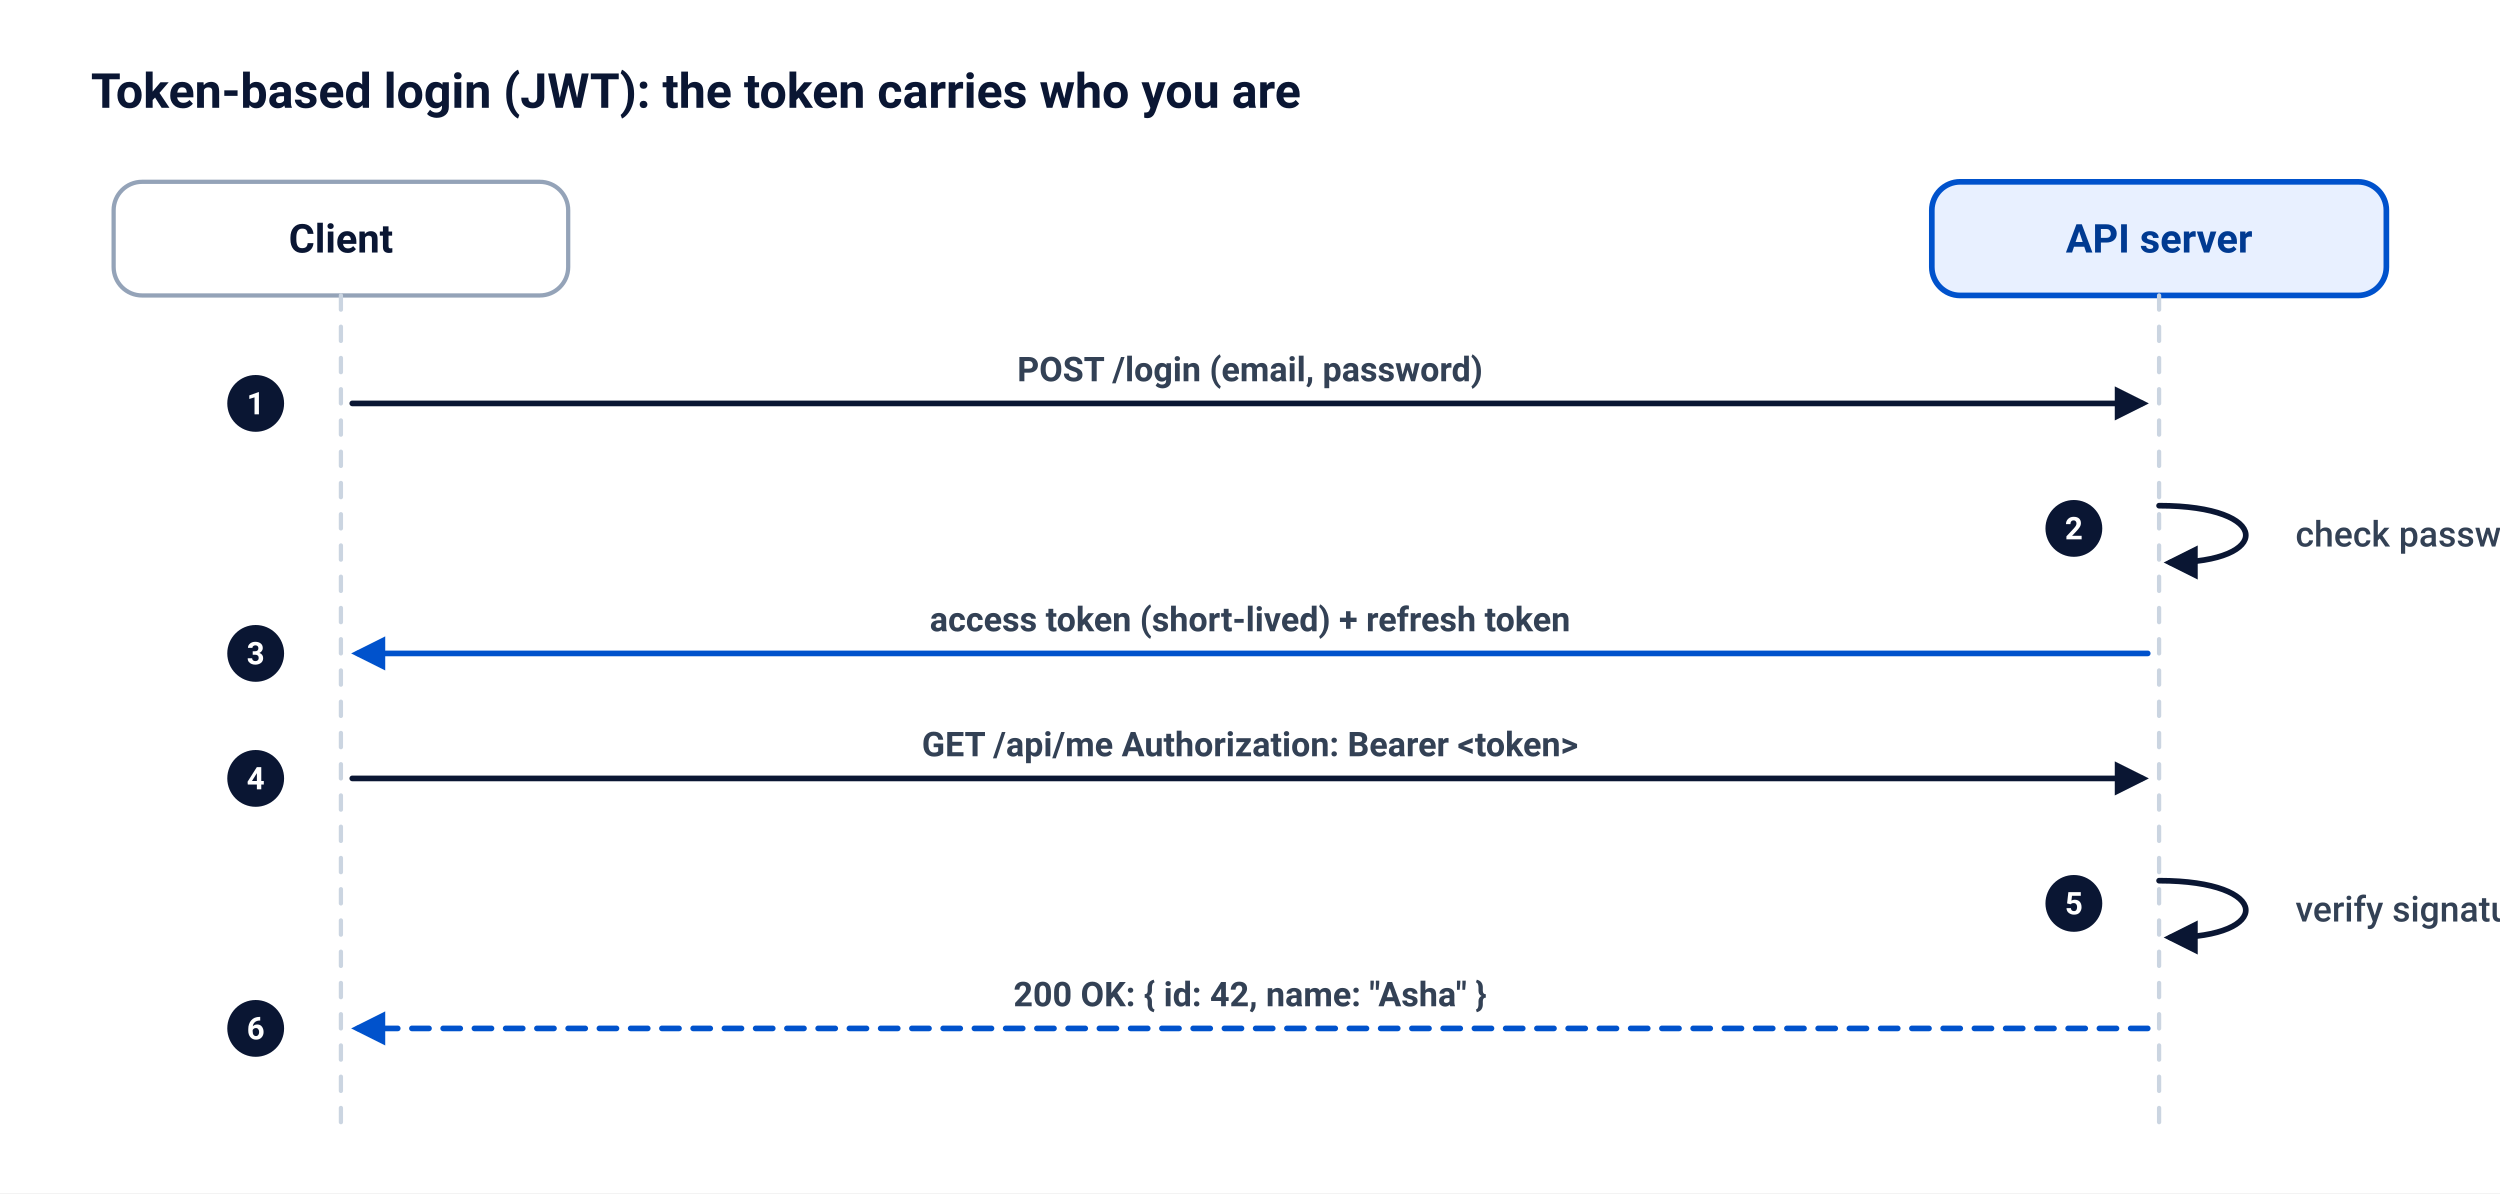
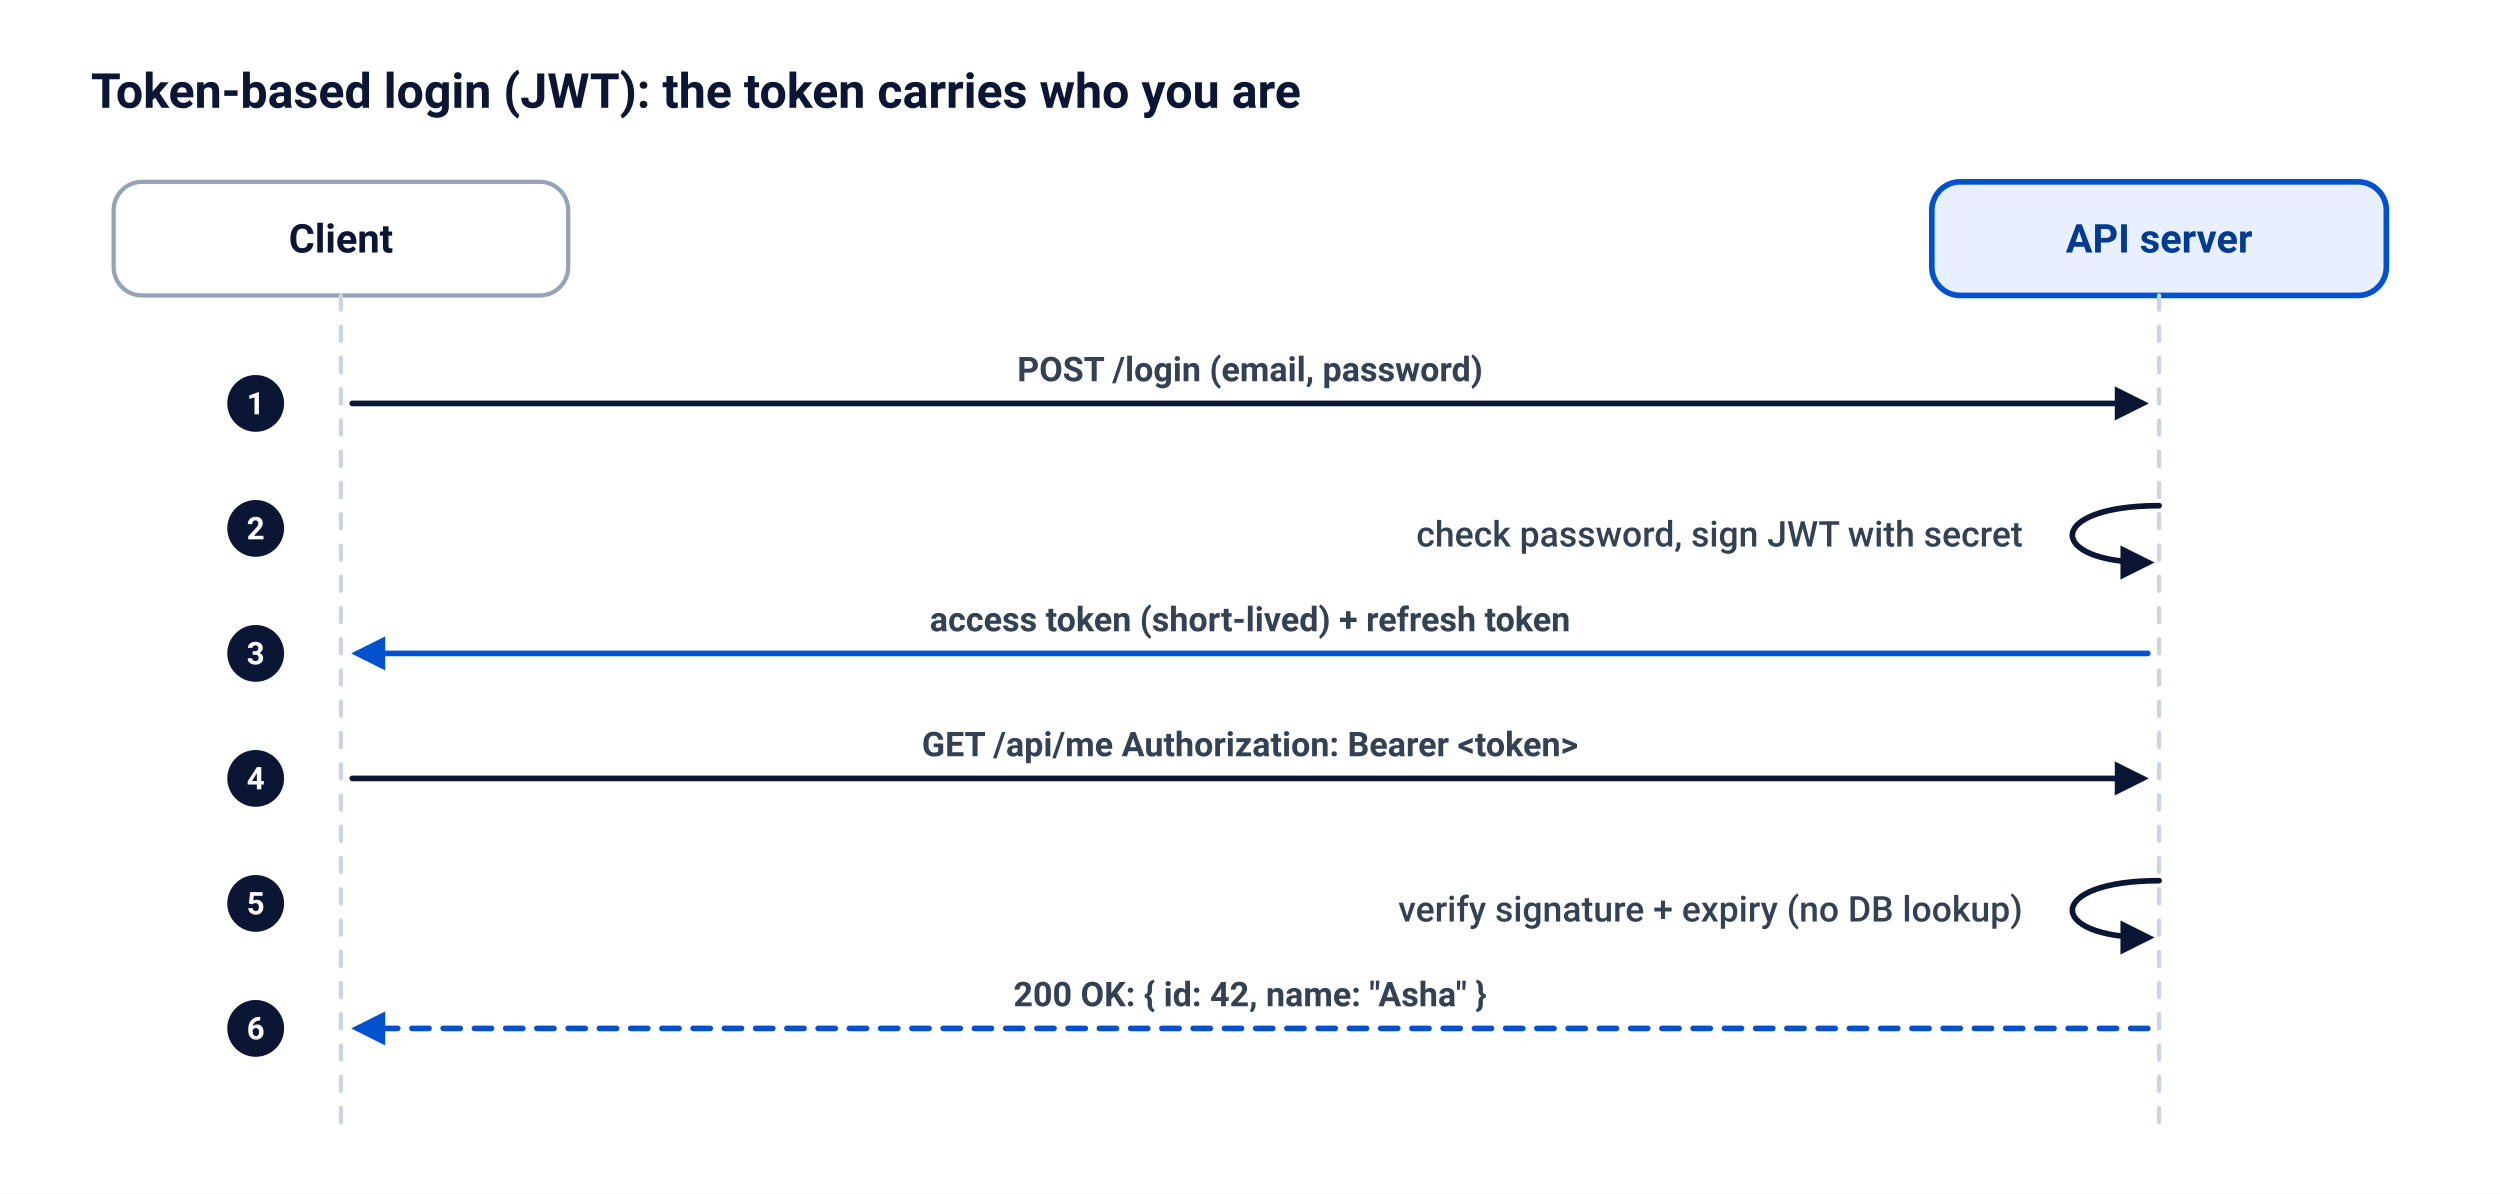
<svg xmlns="http://www.w3.org/2000/svg" width="880" height="420" viewBox="0 0 880 420" role="img" aria-label="Login with a signed JSON Web Token that the server verifies on each request" font-family="ui-sans-serif, system-ui, -apple-system, 'Segoe UI', Roboto, Helvetica, Arial, sans-serif">
  <defs>
    <marker id="arrow-plain" viewBox="0 0 10 10" refX="8" refY="5" markerUnits="userSpaceOnUse" markerWidth="12" markerHeight="12" orient="auto-start-reverse">
      <path d="M0 0L10 5L0 10z" fill="#64748B" />
    </marker>
    <marker id="arrow-muted" viewBox="0 0 10 10" refX="8" refY="5" markerUnits="userSpaceOnUse" markerWidth="12" markerHeight="12" orient="auto-start-reverse">
      <path d="M0 0L10 5L0 10z" fill="#94A3B8" />
    </marker>
    <marker id="arrow-brand" viewBox="0 0 10 10" refX="8" refY="5" markerUnits="userSpaceOnUse" markerWidth="12" markerHeight="12" orient="auto-start-reverse">
      <path d="M0 0L10 5L0 10z" fill="#0052CC" />
    </marker>
    <marker id="arrow-active" viewBox="0 0 10 10" refX="8" refY="5" markerUnits="userSpaceOnUse" markerWidth="12" markerHeight="12" orient="auto-start-reverse">
      <path d="M0 0L10 5L0 10z" fill="#D97706" />
    </marker>
    <marker id="arrow-good" viewBox="0 0 10 10" refX="8" refY="5" markerUnits="userSpaceOnUse" markerWidth="12" markerHeight="12" orient="auto-start-reverse">
      <path d="M0 0L10 5L0 10z" fill="#059669" />
    </marker>
    <marker id="arrow-bad" viewBox="0 0 10 10" refX="8" refY="5" markerUnits="userSpaceOnUse" markerWidth="12" markerHeight="12" orient="auto-start-reverse">
      <path d="M0 0L10 5L0 10z" fill="#E11D48" />
    </marker>
    <marker id="arrow-special" viewBox="0 0 10 10" refX="8" refY="5" markerUnits="userSpaceOnUse" markerWidth="12" markerHeight="12" orient="auto-start-reverse">
      <path d="M0 0L10 5L0 10z" fill="#7C3AED" />
    </marker>
    <marker id="arrow-ink" viewBox="0 0 10 10" refX="8" refY="5" markerUnits="userSpaceOnUse" markerWidth="12" markerHeight="12" orient="auto-start-reverse">
      <path d="M0 0L10 5L0 10z" fill="#0A1633" />
    </marker>
  </defs>
  <rect width="880" height="420" fill="#FFFFFF" />
  <text x="32" y="32" dy="0.35em" font-size="17" font-weight="700" fill="#0A1633" text-anchor="start">Token-based login (JWT): the token carries who you are</text>
  <rect x="40" y="64" width="160" height="40" rx="10" fill="#FFFFFF" stroke="#94A3B8" stroke-width="1.5" />
  <text x="120" y="84" dy="0.35em" font-size="14" font-weight="700" fill="#0A1633" text-anchor="middle">Client</text>
  <line x1="120" y1="104" x2="120" y2="396" stroke="#CBD5E1" stroke-width="1.5" stroke-linecap="round" stroke-dasharray="5 6" />
  <rect x="680" y="64" width="160" height="40" rx="10" fill="#E8F0FF" stroke="#0052CC" stroke-width="2" />
  <text x="760" y="84" dy="0.35em" font-size="14" font-weight="700" fill="#003A91" text-anchor="middle">API server</text>
  <line x1="760" y1="104" x2="760" y2="396" stroke="#CBD5E1" stroke-width="1.5" stroke-linecap="round" stroke-dasharray="5 6" />
  <circle cx="90" cy="142" r="10" fill="#0A1633" />
  <text x="90" y="142" dy="0.35em" font-size="11" font-weight="700" fill="#FFFFFF" text-anchor="middle">1</text>
  <line x1="124" y1="142" x2="754" y2="142" stroke="#0A1633" stroke-width="2" stroke-linecap="round" marker-end="url(#arrow-ink)" />
  <rect x="336.6" y="120" width="206.9" height="20" rx="10" fill="#FFFFFF" stroke="#FFFFFF" stroke-width="0" />
  <text x="440" y="130" dy="0.35em" font-size="12" font-weight="600" fill="#334155" text-anchor="middle">POST /login (email, password)</text>
-   <circle cx="730" cy="186" r="10" fill="#0A1633" />
-   <text x="730" y="186" dy="0.35em" font-size="11" font-weight="700" fill="#FFFFFF" text-anchor="middle">2</text>
-   <path d="M 760 178 C 800 178, 800 198, 764 198" fill="none" stroke="#0A1633" stroke-width="2" stroke-linecap="round" stroke-linejoin="round" marker-end="url(#arrow-ink)" />
-   <text x="808" y="188" dy="0.35em" font-size="12.5" font-weight="500" fill="#334155" text-anchor="start">check password, sign JWT with secret</text>
+   <circle cx="90" cy="186" r="10" fill="#0A1633" />
+   <text x="90" y="186" dy="0.35em" font-size="11" font-weight="700" fill="#FFFFFF" text-anchor="middle">2</text>
+   <path d="M 760 178 C 720 178, 720 198, 756 198" fill="none" stroke="#0A1633" stroke-width="2" stroke-linecap="round" stroke-linejoin="round" marker-end="url(#arrow-ink)" />
+   <text x="712" y="188" dy="0.35em" font-size="12.5" font-weight="500" fill="#334155" text-anchor="end">check password, sign JWT with secret</text>
  <circle cx="90" cy="230" r="10" fill="#0A1633" />
  <text x="90" y="230" dy="0.35em" font-size="11" font-weight="700" fill="#FFFFFF" text-anchor="middle">3</text>
  <line x1="756" y1="230" x2="126" y2="230" stroke="#0052CC" stroke-width="2" stroke-linecap="round" marker-end="url(#arrow-brand)" />
  <rect x="292.9" y="208" width="294.2" height="20" rx="10" fill="#FFFFFF" stroke="#FFFFFF" stroke-width="0" />
  <text x="440" y="218" dy="0.35em" font-size="12" font-weight="600" fill="#334155" text-anchor="middle">access token (short-lived) + refresh token</text>
  <circle cx="90" cy="274" r="10" fill="#0A1633" />
  <text x="90" y="274" dy="0.35em" font-size="11" font-weight="700" fill="#FFFFFF" text-anchor="middle">4</text>
  <line x1="124" y1="274" x2="754" y2="274" stroke="#0A1633" stroke-width="2" stroke-linecap="round" marker-end="url(#arrow-ink)" />
  <rect x="292.9" y="252" width="294.2" height="20" rx="10" fill="#FFFFFF" stroke="#FFFFFF" stroke-width="0" />
  <text x="440" y="262" dy="0.35em" font-size="12" font-weight="600" fill="#334155" text-anchor="middle">GET /api/me  Authorization: Bearer &lt;token&gt;</text>
-   <circle cx="730" cy="318" r="10" fill="#0A1633" />
-   <text x="730" y="318" dy="0.35em" font-size="11" font-weight="700" fill="#FFFFFF" text-anchor="middle">5</text>
-   <path d="M 760 310 C 800 310, 800 330, 764 330" fill="none" stroke="#0A1633" stroke-width="2" stroke-linecap="round" stroke-linejoin="round" marker-end="url(#arrow-ink)" />
-   <text x="808" y="320" dy="0.35em" font-size="12.5" font-weight="500" fill="#334155" text-anchor="start">verify signature + expiry (no DB lookup)</text>
+   <circle cx="90" cy="318" r="10" fill="#0A1633" />
+   <text x="90" y="318" dy="0.35em" font-size="11" font-weight="700" fill="#FFFFFF" text-anchor="middle">5</text>
+   <path d="M 760 310 C 720 310, 720 330, 756 330" fill="none" stroke="#0A1633" stroke-width="2" stroke-linecap="round" stroke-linejoin="round" marker-end="url(#arrow-ink)" />
+   <text x="712" y="320" dy="0.35em" font-size="12.5" font-weight="500" fill="#334155" text-anchor="end">verify signature + expiry (no DB lookup)</text>
  <circle cx="90" cy="362" r="10" fill="#0A1633" />
  <text x="90" y="362" dy="0.35em" font-size="11" font-weight="700" fill="#FFFFFF" text-anchor="middle">6</text>
  <line x1="756" y1="362" x2="126" y2="362" stroke="#0052CC" stroke-width="2" stroke-linecap="round" stroke-dasharray="6 5" marker-end="url(#arrow-brand)" />
  <rect x="326.5" y="340" width="227" height="20" rx="10" fill="#FFFFFF" stroke="#FFFFFF" stroke-width="0" />
  <text x="440" y="350" dy="0.35em" font-size="12" font-weight="600" fill="#334155" text-anchor="middle">200 OK: { id: 42, name: "Asha" }</text>
</svg>
